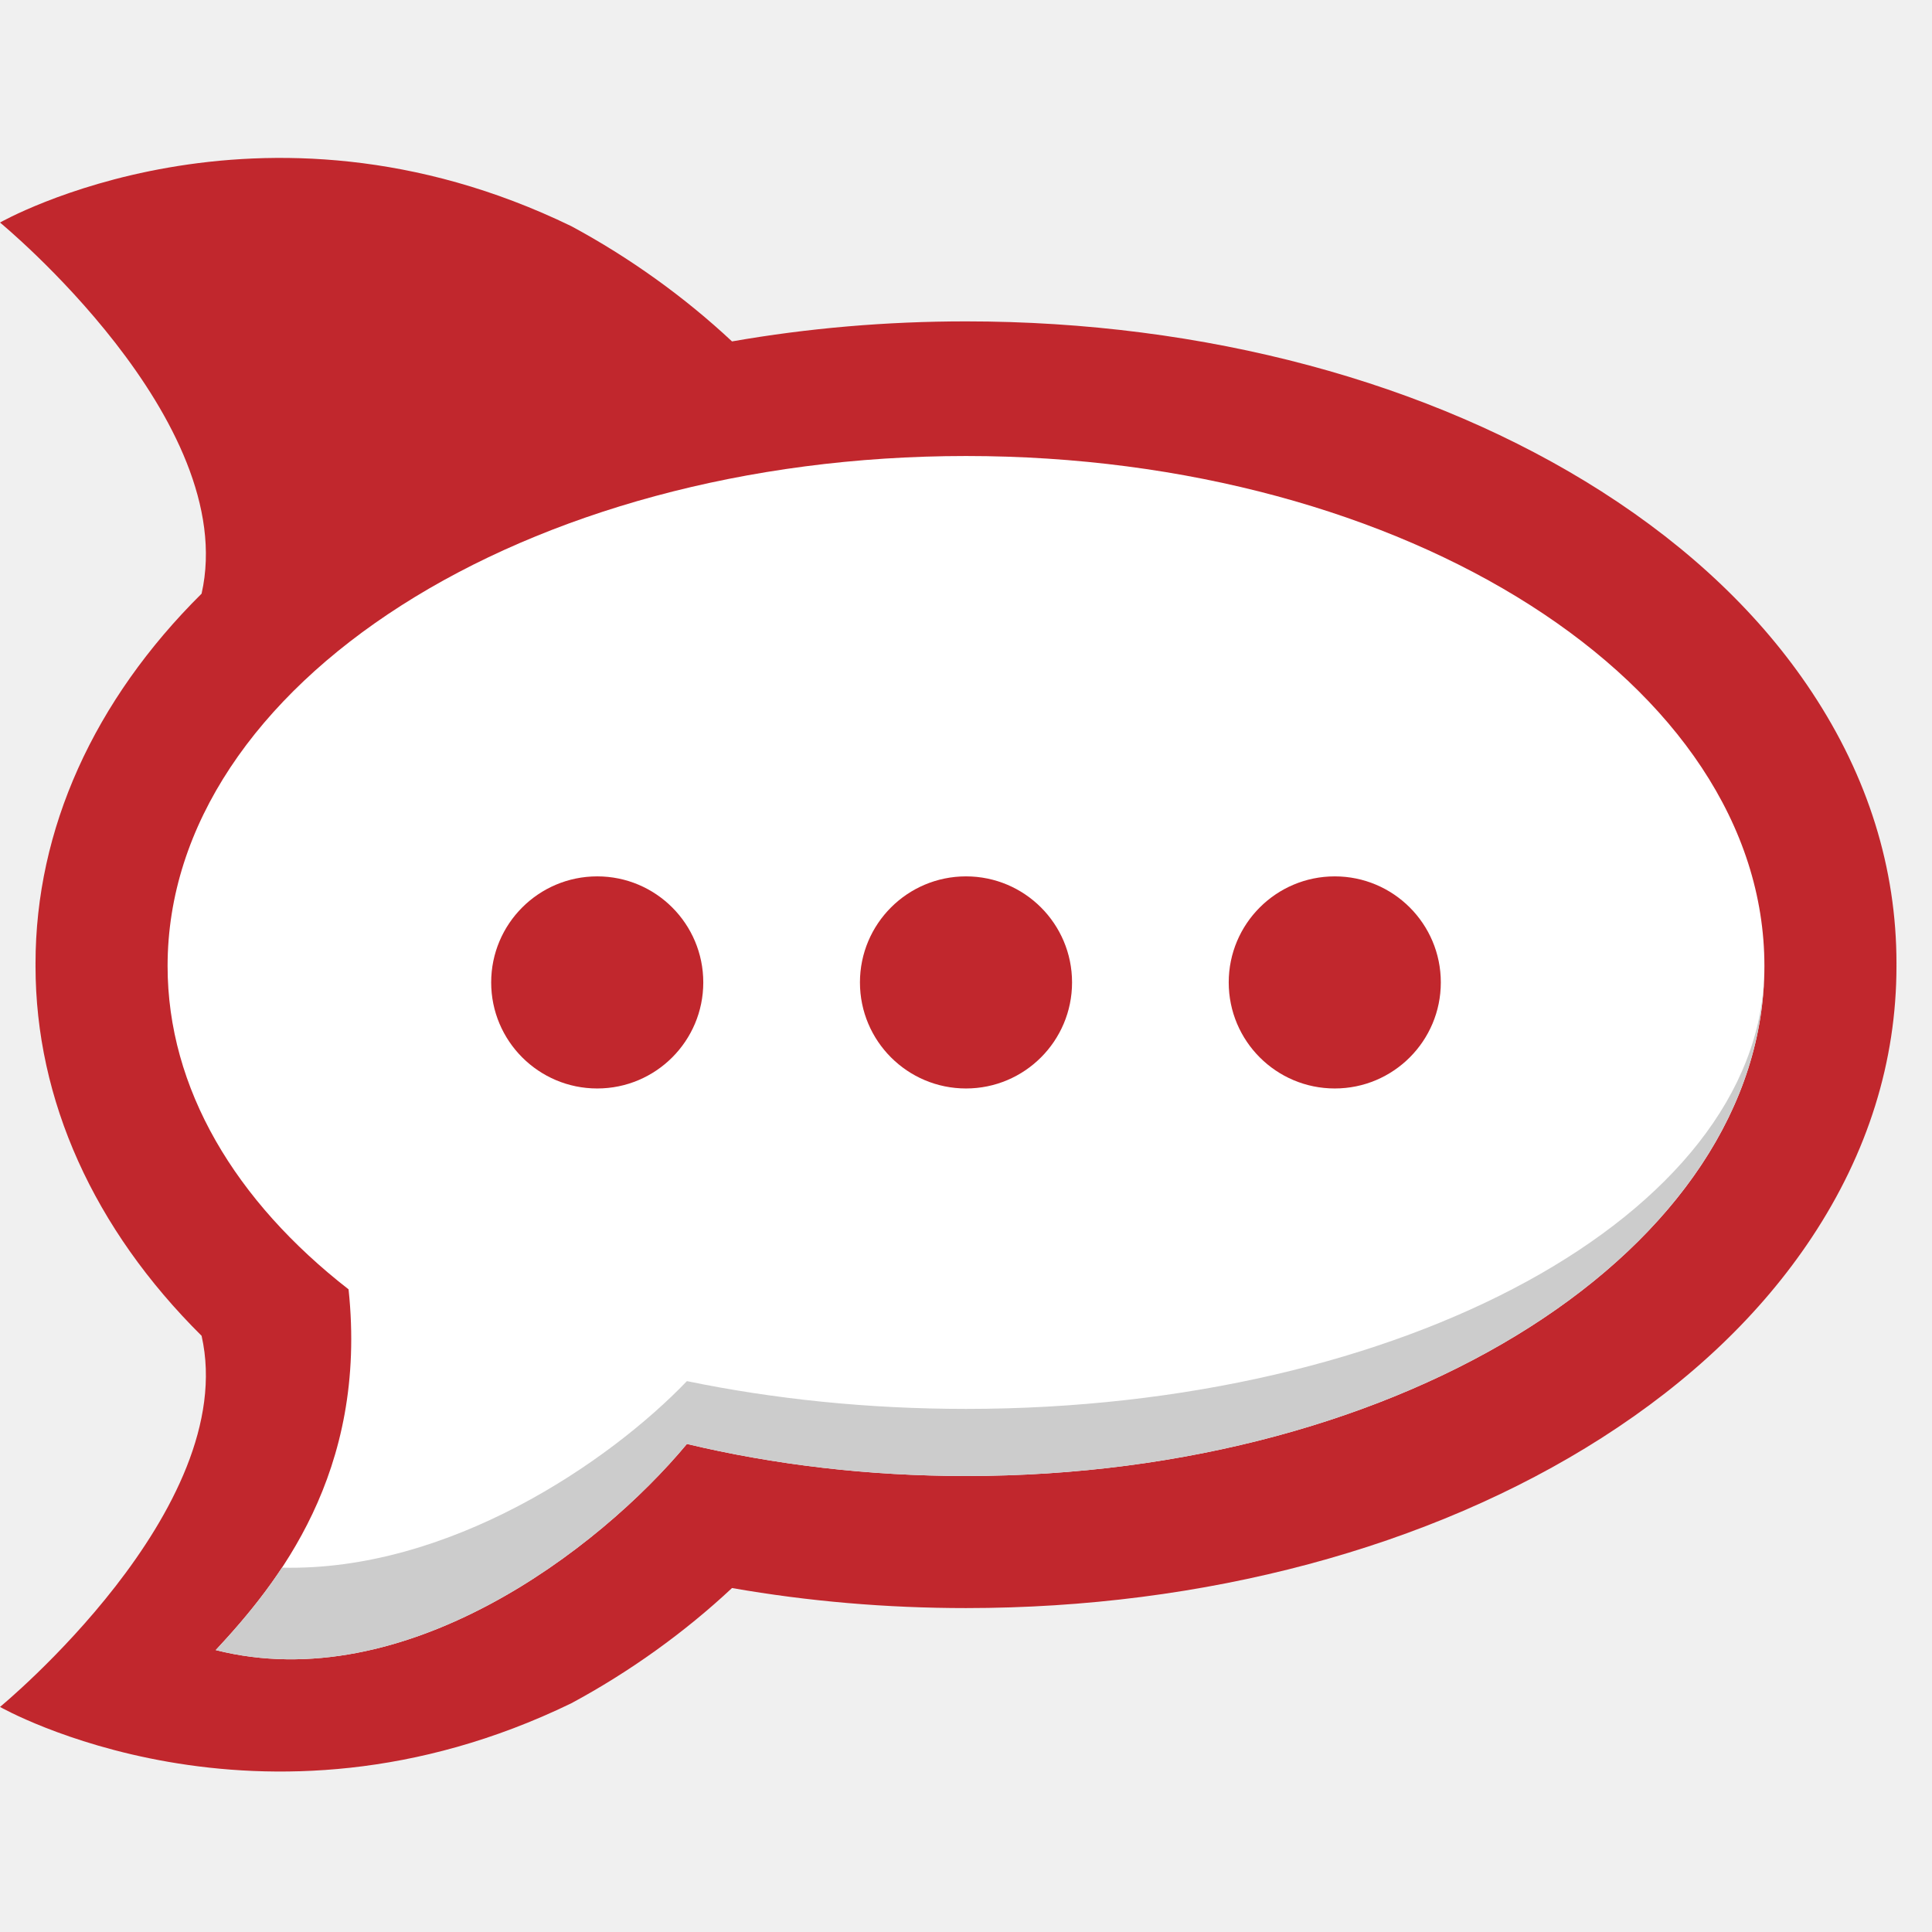
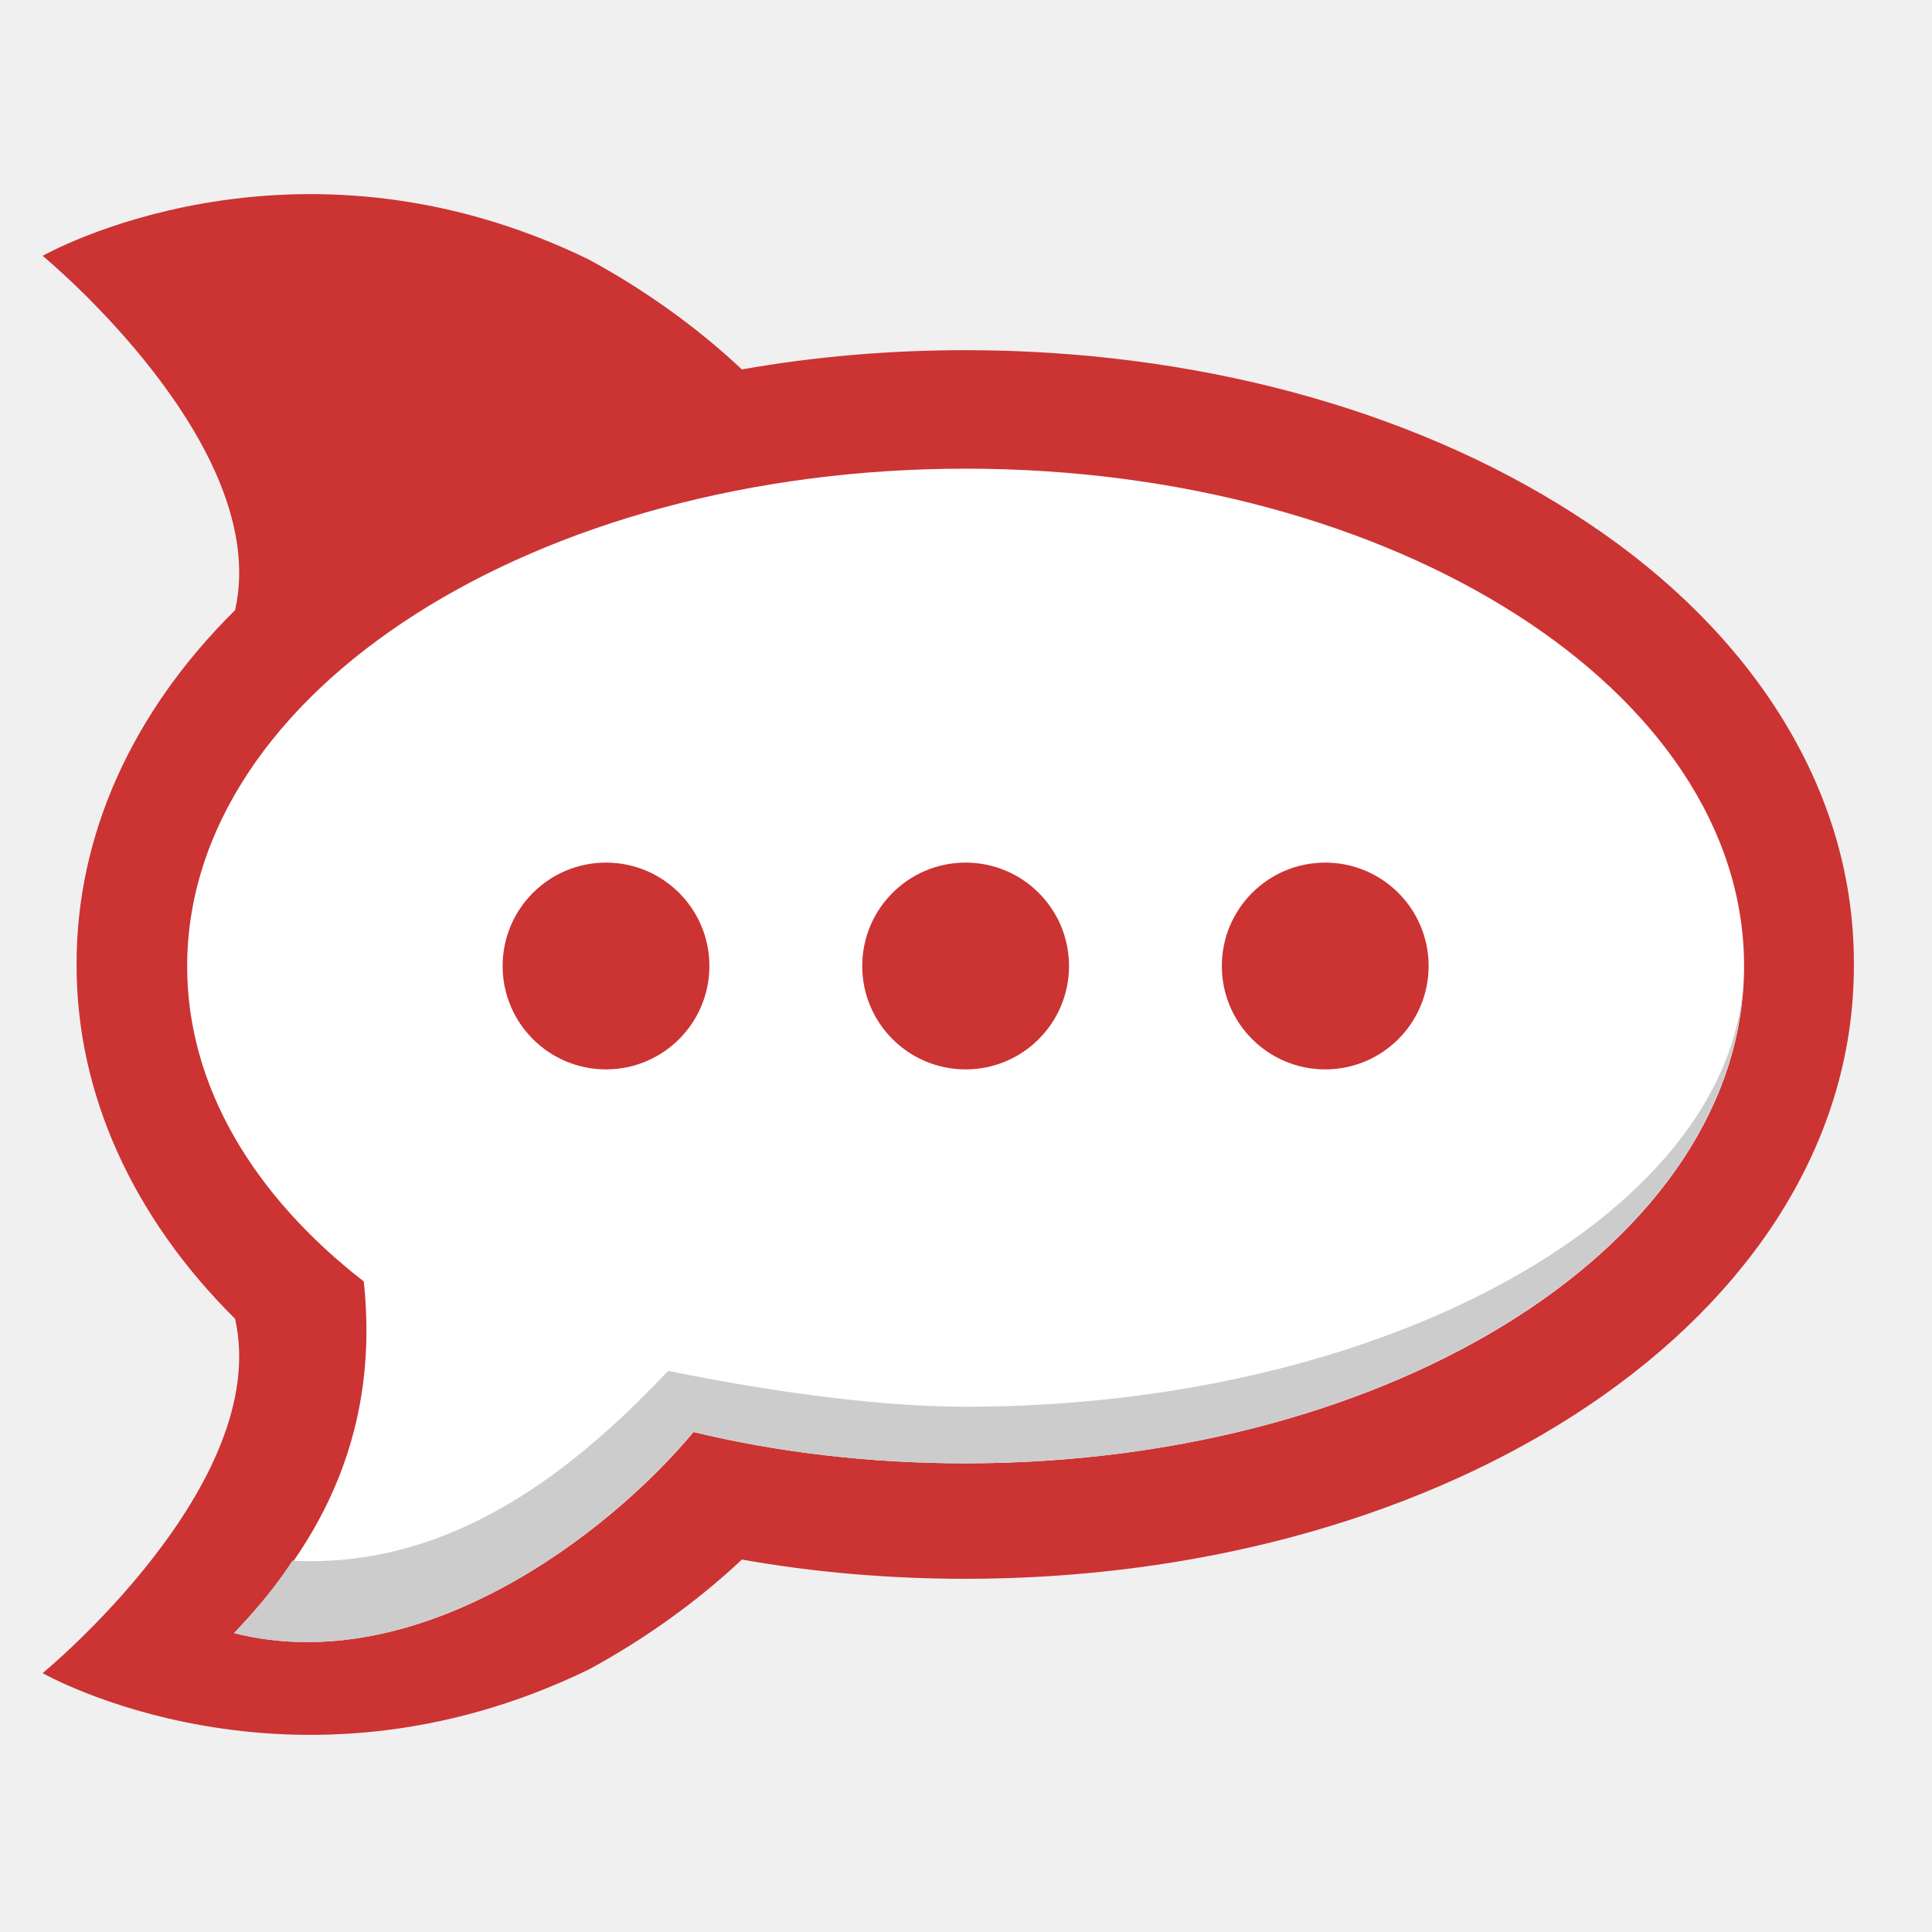
<svg xmlns="http://www.w3.org/2000/svg" version="1.1" id="Layer_5" x="0px" y="0px" width="512px" height="512px" viewBox="0 0 512 512" enable-background="new 0 0 512 512" xml:space="preserve">
-   <path fill="#C1272D" d="M502.586,255.322c0-25.236-7.55-49.436-22.445-71.932c-13.373-20.195-32.109-38.072-55.687-53.132  C378.937,101.182,319.108,85.168,256,85.168c-21.079,0-41.855,1.781-62.009,5.31c-12.504-11.702-27.139-22.232-42.627-30.56  C68.618,19.818,0,58.975,0,58.975s63.798,52.409,53.424,98.35c-28.542,28.313-44.01,62.453-44.01,97.998  c0,0.113,0.006,0.226,0.006,0.34c0,0.113-0.006,0.226-0.006,0.339c0,35.545,15.469,69.685,44.01,97.999  C63.798,399.94,0,452.35,0,452.35s68.618,39.156,151.363-0.943c15.488-8.327,30.124-18.857,42.627-30.56  c20.154,3.528,40.931,5.31,62.009,5.31c63.108,0,122.937-16.014,168.454-45.091c23.577-15.06,42.313-32.937,55.687-53.132  c14.896-22.496,22.445-46.695,22.445-71.932c0-0.113-0.006-0.226-0.006-0.339C502.58,255.548,502.586,255.436,502.586,255.322z" />
-   <path fill="#FFFFFF" d="M256,120.847c116.854,0,211.586,60.509,211.586,135.154c0,74.641-94.731,135.155-211.586,135.155  c-26.019,0-50.937-3.009-73.959-8.495c-23.396,28.147-74.868,67.28-124.869,54.629c16.265-17.47,40.361-46.988,35.201-95.603  c-29.968-23.322-47.959-53.163-47.959-85.686C44.414,181.356,139.145,120.847,256,120.847" />
+   <path fill="#CC3333" d="M491.3,255.3c0-24.1-7.2-47.2-21.4-68.7c-12.8-19.3-30.7-36.4-53.2-50.7c-43.5-27.8-100.6-43.1-160.9-43.1  c-20.1,0-40,1.7-59.2,5.1c-11.9-11.2-25.9-21.2-40.7-29.2c-79-38.3-144.6-0.9-144.6-0.9s60.9,50.1,51,93.9c-27.3,27-42,59.6-42,93.6  c0,0.1,0,0.2,0,0.3c0,0.1,0,0.2,0,0.3c0,33.9,14.8,66.6,42,93.6c9.9,43.9-51,93.9-51,93.9s65.5,37.4,144.6-0.9  c14.8-8,28.8-18,40.7-29.2c19.2,3.4,39.1,5.1,59.2,5.1c60.3,0,117.4-15.3,160.9-43.1c22.5-14.4,40.4-31.5,53.2-50.7  c14.2-21.5,21.4-44.6,21.4-68.7c0-0.1,0-0.2,0-0.3C491.3,255.6,491.3,255.4,491.3,255.3z" />
+   <path fill="#FFFFFF" d="M255.9,124.2c113.9,0,206.3,59,206.3,131.8c0,72.8-92.4,131.8-206.3,131.8c-25.4,0-49.7-2.9-72.1-8.3  c-22.8,27.4-73,65.6-121.7,53.3c15.9-17,39.4-45.8,34.3-93.2c-29.2-22.7-46.8-51.8-46.8-83.5C49.6,183.2,142,124.2,255.9,124.2" />
  <g>
    <g>
-       <circle fill="#C1272D" cx="256" cy="260.352" r="28.105" />
+       <circle fill="#CC3333" cx="255.9" cy="256" r="27.4" />
    </g>
    <g>
-       <circle fill="#C1272D" cx="353.728" cy="260.352" r="28.104" />
+       <circle fill="#CC3333" cx="351.2" cy="256" r="27.4" />
    </g>
    <g>
-       <circle fill="#C1272D" cx="158.272" cy="260.352" r="28.105" />
+       <circle fill="#CC3333" cx="160.6" cy="256" r="27.4" />
    </g>
  </g>
  <g>
-     <path fill="#CCCCCC" d="M256,373.373c-26.019,0-50.937-2.607-73.959-7.362c-20.659,21.54-63.209,50.496-107.307,49.43   c-5.806,8.805-12.121,16.006-17.562,21.85c50,12.651,101.473-26.481,124.869-54.629c23.023,5.486,47.941,8.495,73.959,8.495   c115.917,0,210.048-59.55,211.551-133.364C466.048,321.765,371.917,373.373,256,373.373z" />
+     <path fill="#CCCCCC" d="M255.8,372.8c-25.4,0-56.2-4.9-78.7-9.5c-20.1,21-53.7,52.7-99.6,50.3c-5.7,8.6-10.2,13.5-15.5,19.2   c48.7,12.3,98.9-25.8,121.7-53.3c22.4,5.4,46.7,8.3,72.1,8.3c113,0,204.8-58.1,206.3-130C460.7,320.1,368.8,372.8,255.8,372.8z" />
+     <path fill="none" stroke="#000000" stroke-miterlimit="10" d="M172,350.9" />
+     <path fill="none" stroke="#000000" stroke-miterlimit="10" d="M200.4,422.9" />
  </g>
</svg>
